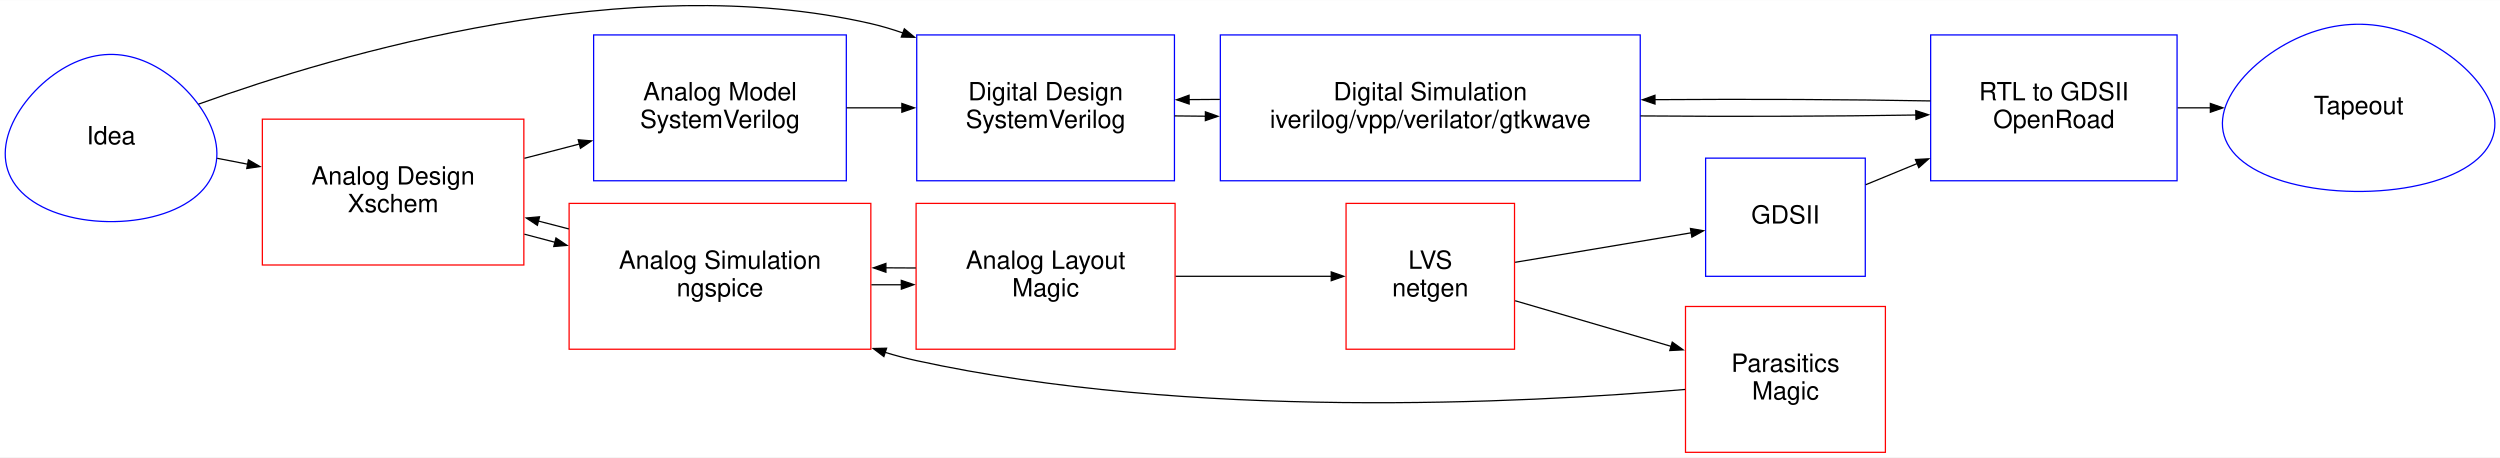
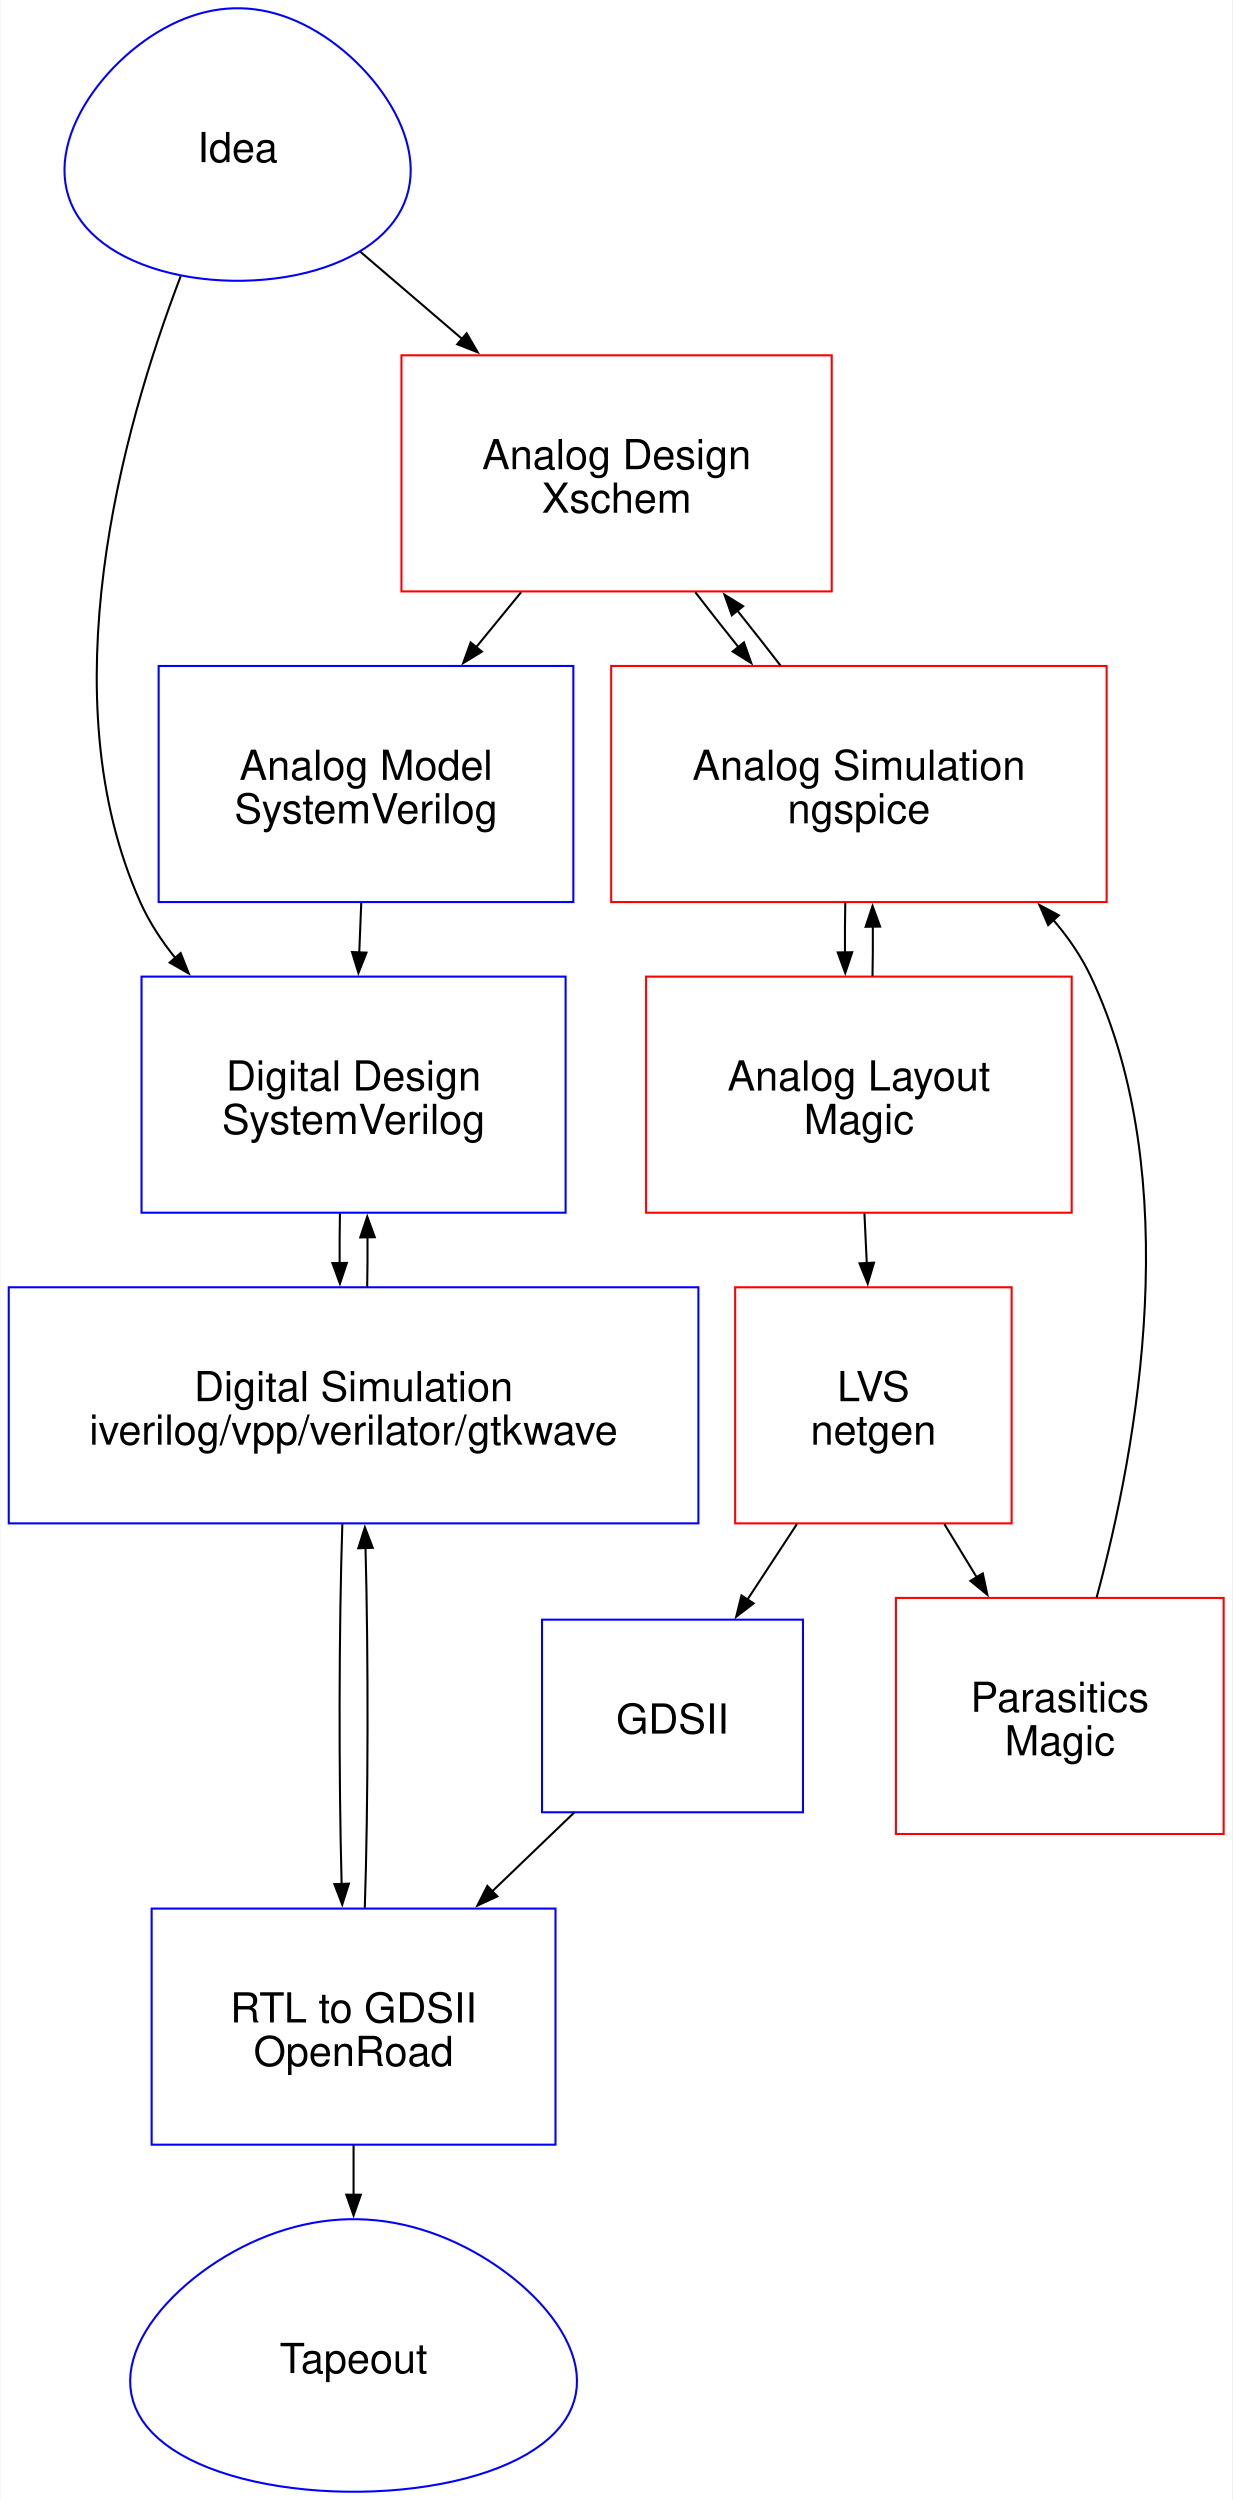
- <svg xmlns="http://www.w3.org/2000/svg" width="1989pt" height="364pt" viewBox="0.00 0.00 1988.55 363.65">
-   <g id="graph0" class="graph" transform="scale(1 1) rotate(0) translate(4 359.65)">
-     <polygon fill="white" stroke="none" points="-4,4 -4,-359.65 1984.55,-359.65 1984.55,4 -4,4" />
+ <svg xmlns="http://www.w3.org/2000/svg" width="595pt" height="1207pt" viewBox="0.00 0.00 594.62 1207.13">
+   <g id="graph0" class="graph" transform="scale(1 1) rotate(0) translate(4 1203.13)">
+     <polygon fill="white" stroke="none" points="-4,4 -4,-1203.13 590.62,-1203.13 590.62,4 -4,4" />
    <g id="node1" class="node">
-       <polygon fill="none" stroke="blue" points="92.13,-183.7 97.29,-184.06 102.39,-184.61 107.42,-185.33 112.35,-186.23 117.18,-187.31 121.86,-188.56 126.4,-189.97 130.77,-191.55 134.95,-193.3 138.93,-195.19 142.7,-197.24 146.24,-199.43 149.54,-201.76 152.6,-204.22 155.4,-206.81 157.94,-209.51 160.21,-212.33 162.2,-215.25 163.92,-218.27 165.37,-221.37 166.54,-224.55 167.44,-227.8 168.06,-231.11 168.42,-234.47 168.52,-237.88 168.36,-241.32 167.95,-244.78 167.3,-248.26 166.42,-251.74 165.33,-255.22 164.01,-258.68 162.5,-262.12 160.8,-265.53 158.92,-268.89 156.88,-272.2 154.68,-275.45 152.33,-278.63 149.85,-281.73 147.25,-284.75 144.54,-287.67 141.73,-290.49 138.83,-293.19 135.84,-295.78 132.79,-298.24 129.67,-300.57 126.49,-302.76 123.27,-304.81 120,-306.7 116.69,-308.45 113.36,-310.03 110,-311.44 106.62,-312.69 103.22,-313.77 99.8,-314.67 96.38,-315.39 92.94,-315.94 89.5,-316.3 86.06,-316.48 82.62,-316.48 79.17,-316.3 75.73,-315.94 72.3,-315.39 68.88,-314.67 65.46,-313.77 62.06,-312.69 58.68,-311.44 55.32,-310.03 51.98,-308.45 48.68,-306.7 45.41,-304.81 42.19,-302.76 39.01,-300.57 35.89,-298.24 32.83,-295.78 29.85,-293.19 26.95,-290.49 24.14,-287.67 21.43,-284.75 18.83,-281.73 16.35,-278.63 14,-275.45 11.8,-272.2 9.75,-268.89 7.88,-265.53 6.17,-262.12 4.66,-258.68 3.35,-255.22 2.25,-251.74 1.37,-248.26 0.73,-244.78 0.32,-241.32 0.16,-237.88 0.26,-234.47 0.62,-231.11 1.24,-227.8 2.14,-224.55 3.31,-221.37 4.75,-218.27 6.48,-215.25 8.47,-212.33 10.74,-209.51 13.28,-206.81 16.08,-204.22 19.13,-201.76 22.44,-199.43 25.98,-197.24 29.75,-195.19 33.73,-193.3 37.91,-191.55 42.28,-189.97 46.81,-188.56 51.5,-187.31 56.32,-186.23 61.26,-185.33 66.29,-184.61 71.39,-184.06 76.55,-183.7 81.74,-183.52 86.94,-183.52 92.13,-183.7" />
-       <text text-anchor="middle" x="84.34" y="-245" font-family="Helvetica,sans-Serif" font-size="20.00">Idea</text>
+       <polygon fill="none" stroke="blue" points="118.23,-1067.75 123.36,-1068.11 128.42,-1068.65 133.42,-1069.36 138.32,-1070.25 143.11,-1071.32 147.76,-1072.55 152.26,-1073.95 156.6,-1075.52 160.75,-1077.24 164.71,-1079.12 168.45,-1081.14 171.97,-1083.31 175.25,-1085.62 178.28,-1088.05 181.06,-1090.61 183.58,-1093.29 185.83,-1096.08 187.82,-1098.97 189.53,-1101.95 190.96,-1105.02 192.12,-1108.17 193.01,-1111.38 193.63,-1114.66 193.99,-1117.99 194.09,-1121.36 193.93,-1124.76 193.52,-1128.19 192.88,-1131.63 192.01,-1135.07 190.92,-1138.51 189.62,-1141.94 188.11,-1145.34 186.43,-1148.71 184.56,-1152.04 182.53,-1155.32 180.34,-1158.53 178.01,-1161.68 175.55,-1164.75 172.97,-1167.73 170.28,-1170.62 167.49,-1173.41 164.6,-1176.09 161.64,-1178.65 158.61,-1181.08 155.51,-1183.39 152.36,-1185.56 149.15,-1187.58 145.91,-1189.46 142.63,-1191.18 139.32,-1192.75 135.98,-1194.15 132.62,-1195.38 129.24,-1196.45 125.85,-1197.34 122.45,-1198.05 119.04,-1198.59 115.63,-1198.95 112.21,-1199.13 108.79,-1199.13 105.37,-1198.95 101.96,-1198.59 98.55,-1198.05 95.15,-1197.34 91.76,-1196.45 88.38,-1195.38 85.02,-1194.15 81.68,-1192.75 78.37,-1191.18 75.09,-1189.46 71.85,-1187.58 68.64,-1185.56 65.49,-1183.39 62.39,-1181.08 59.36,-1178.65 56.4,-1176.09 53.51,-1173.41 50.72,-1170.62 48.03,-1167.73 45.45,-1164.75 42.99,-1161.68 40.66,-1158.53 38.47,-1155.32 36.44,-1152.04 34.57,-1148.71 32.89,-1145.34 31.38,-1141.94 30.08,-1138.51 28.99,-1135.07 28.12,-1131.63 27.48,-1128.19 27.07,-1124.76 26.91,-1121.36 27.01,-1117.99 27.37,-1114.66 27.99,-1111.38 28.88,-1108.17 30.04,-1105.02 31.47,-1101.95 33.18,-1098.97 35.17,-1096.08 37.42,-1093.29 39.94,-1090.61 42.72,-1088.05 45.75,-1085.62 49.03,-1083.31 52.55,-1081.14 56.29,-1079.12 60.25,-1077.24 64.4,-1075.52 68.74,-1073.95 73.24,-1072.55 77.89,-1071.32 82.68,-1070.25 87.58,-1069.36 92.58,-1068.65 97.64,-1068.11 102.77,-1067.75 107.92,-1067.57 113.08,-1067.57 118.23,-1067.75" />
+       <text text-anchor="middle" x="110.5" y="-1124.85" font-family="Helvetica,sans-Serif" font-size="20.00">Idea</text>
    </g>
    <g id="node2" class="node">
-       <polygon fill="none" stroke="blue" points="930.18,-332 725.18,-332 725.18,-216 930.18,-216 930.18,-332" />
-       <text text-anchor="middle" x="827.68" y="-280" font-family="Helvetica,sans-Serif" font-size="20.00">Digital Design </text>
-       <text text-anchor="middle" x="827.68" y="-258" font-family="Helvetica,sans-Serif" font-size="20.00"> SystemVerilog</text>
+       <polygon fill="none" stroke="blue" points="268.88,-731.57 64.12,-731.57 64.12,-617.57 268.88,-617.57 268.88,-731.57" />
+       <text text-anchor="middle" x="166.5" y="-676.57" font-family="Helvetica,sans-Serif" font-size="20.00">Digital Design </text>
+       <text text-anchor="middle" x="166.5" y="-655.57" font-family="Helvetica,sans-Serif" font-size="20.00"> SystemVerilog</text>
    </g>
    <g id="edge9" class="edge">
-       <path fill="none" stroke="black" d="M153.84,-276.92C266.41,-317.47 497.17,-385.03 688.68,-341 697.16,-339.05 705.73,-336.5 714.23,-333.55" />
-       <polygon fill="black" stroke="black" points="715.34,-336.87 723.51,-330.12 712.92,-330.3 715.34,-336.87" />
+       <path fill="none" stroke="black" d="M83.01,-1069.72C54.32,-994.62 19.22,-866.5 63.5,-767.57 67.83,-757.9 73.72,-748.84 80.52,-740.45" />
+       <polygon fill="black" stroke="black" points="83,-742.94 86.91,-733.09 77.71,-738.35 83,-742.94" />
    </g>
    <g id="node6" class="node">
-       <polygon fill="none" stroke="red" points="412.68,-265 204.68,-265 204.68,-149 412.68,-149 412.68,-265" />
-       <text text-anchor="middle" x="308.68" y="-213" font-family="Helvetica,sans-Serif" font-size="20.00">Analog Design </text>
-       <text text-anchor="middle" x="308.68" y="-191" font-family="Helvetica,sans-Serif" font-size="20.00">Xschem</text>
+       <polygon fill="none" stroke="red" points="397.38,-1031.57 189.62,-1031.57 189.62,-917.57 397.38,-917.57 397.38,-1031.57" />
+       <text text-anchor="middle" x="293.5" y="-976.57" font-family="Helvetica,sans-Serif" font-size="20.00">Analog Design </text>
+       <text text-anchor="middle" x="293.5" y="-955.57" font-family="Helvetica,sans-Serif" font-size="20.00">Xschem</text>
    </g>
    <g id="edge8" class="edge">
-       <path fill="none" stroke="black" d="M168.76,-233.87C176.73,-232.33 184.89,-230.75 193.08,-229.16" />
-       <polygon fill="black" stroke="black" points="193.61,-232.63 202.76,-227.29 192.28,-225.75 193.61,-232.63" />
+       <path fill="none" stroke="black" d="M169.66,-1081.66C185.4,-1068.18 202.61,-1053.44 219.05,-1039.35" />
+       <polygon fill="black" stroke="black" points="221.1,-1042.2 226.42,-1033.04 216.55,-1036.89 221.1,-1042.2" />
    </g>
    <g id="node3" class="node">
-       <polygon fill="none" stroke="blue" points="1300.68,-332 966.68,-332 966.68,-216 1300.68,-216 1300.68,-332" />
-       <text text-anchor="middle" x="1133.68" y="-280" font-family="Helvetica,sans-Serif" font-size="20.00">Digital Simulation </text>
-       <text text-anchor="middle" x="1133.68" y="-258" font-family="Helvetica,sans-Serif" font-size="20.00"> iverilog/vpp/verilator/gtkwave</text>
+       <polygon fill="none" stroke="blue" points="333,-581.57 0,-581.57 0,-467.57 333,-467.57 333,-581.57" />
+       <text text-anchor="middle" x="166.5" y="-526.57" font-family="Helvetica,sans-Serif" font-size="20.00">Digital Simulation </text>
+       <text text-anchor="middle" x="166.5" y="-505.57" font-family="Helvetica,sans-Serif" font-size="20.00"> iverilog/vpp/verilator/gtkwave</text>
    </g>
    <g id="edge1" class="edge">
-       <path fill="none" stroke="black" d="M930.33,-267.59C938.34,-267.48 946.56,-267.39 954.88,-267.34" />
-       <polygon fill="black" stroke="black" points="954.8,-270.84 964.78,-267.28 954.76,-263.84 954.8,-270.84" />
+       <path fill="none" stroke="black" d="M159.92,-617.19C159.77,-609.31 159.72,-601.14 159.77,-593.08" />
+       <polygon fill="black" stroke="black" points="163.27,-593.34 159.91,-583.3 156.27,-593.25 163.27,-593.34" />
    </g>
    <g id="edge5" class="edge">
-       <path fill="none" stroke="black" d="M966.3,-280.72C957.99,-280.69 949.74,-280.63 941.65,-280.55" />
-       <polygon fill="black" stroke="black" points="941.88,-277.05 931.84,-280.43 941.8,-284.05 941.88,-277.05" />
+       <path fill="none" stroke="black" d="M173.07,-581.78C173.23,-589.67 173.28,-597.83 173.23,-605.9" />
+       <polygon fill="black" stroke="black" points="169.73,-605.63 173.1,-615.68 176.73,-605.73 169.73,-605.63" />
    </g>
    <g id="node4" class="node">
-       <polygon fill="none" stroke="blue" points="1727.68,-332 1531.68,-332 1531.68,-216 1727.68,-216 1727.68,-332" />
-       <text text-anchor="middle" x="1629.68" y="-280" font-family="Helvetica,sans-Serif" font-size="20.00">RTL to GDSII </text>
-       <text text-anchor="middle" x="1629.68" y="-258" font-family="Helvetica,sans-Serif" font-size="20.00">OpenRoad</text>
+       <polygon fill="none" stroke="blue" points="264,-281.57 69,-281.57 69,-167.57 264,-167.57 264,-281.57" />
+       <text text-anchor="middle" x="166.5" y="-226.57" font-family="Helvetica,sans-Serif" font-size="20.00">RTL to GDSII </text>
+       <text text-anchor="middle" x="166.5" y="-205.57" font-family="Helvetica,sans-Serif" font-size="20.00">OpenRoad</text>
    </g>
    <g id="edge2" class="edge">
-       <path fill="none" stroke="black" d="M1300.89,-267.58C1373.18,-266.97 1455.86,-267.21 1520.09,-268.3" />
-       <polygon fill="black" stroke="black" points="1519.87,-271.79 1529.94,-268.48 1520,-264.8 1519.87,-271.79" />
+       <path fill="none" stroke="black" d="M161.08,-467.17C159.43,-417.72 159.32,-345.75 160.74,-293.22" />
+       <polygon fill="black" stroke="black" points="164.23,-293.6 161.03,-283.5 157.23,-293.39 164.23,-293.6" />
    </g>
    <g id="edge4" class="edge">
-       <path fill="none" stroke="black" d="M1531.45,-279.5C1469.02,-280.7 1386.09,-281.04 1312.2,-280.51" />
-       <polygon fill="black" stroke="black" points="1312.43,-277.01 1302.4,-280.43 1312.38,-284.01 1312.43,-277.01" />
+       <path fill="none" stroke="black" d="M171.92,-281.99C173.57,-331.44 173.68,-403.41 172.26,-455.93" />
+       <polygon fill="black" stroke="black" points="168.77,-455.55 171.97,-465.65 175.77,-455.76 168.77,-455.55" />
    </g>
    <g id="node5" class="node">
-       <polygon fill="none" stroke="blue" points="1882.14,-207.7 1888.78,-208.06 1895.35,-208.61 1901.83,-209.33 1908.18,-210.23 1914.39,-211.31 1920.42,-212.56 1926.26,-213.97 1931.88,-215.55 1937.27,-217.3 1942.39,-219.19 1947.24,-221.24 1951.8,-223.43 1956.06,-225.76 1959.99,-228.22 1963.6,-230.81 1966.86,-233.51 1969.78,-236.33 1972.36,-239.25 1974.57,-242.27 1976.43,-245.37 1977.94,-248.55 1979.09,-251.8 1979.9,-255.11 1980.36,-258.47 1980.48,-261.88 1980.28,-265.32 1979.75,-268.78 1978.92,-272.26 1977.79,-275.74 1976.38,-279.22 1974.69,-282.68 1972.74,-286.12 1970.55,-289.53 1968.13,-292.89 1965.5,-296.2 1962.67,-299.45 1959.65,-302.63 1956.46,-305.73 1953.11,-308.75 1949.62,-311.67 1946,-314.49 1942.26,-317.19 1938.42,-319.78 1934.48,-322.24 1930.47,-324.57 1926.38,-326.76 1922.23,-328.81 1918.02,-330.7 1913.77,-332.45 1909.47,-334.03 1905.15,-335.44 1900.79,-336.69 1896.42,-337.77 1892.02,-338.67 1887.61,-339.39 1883.19,-339.94 1878.76,-340.3 1874.33,-340.48 1869.9,-340.48 1865.46,-340.3 1861.04,-339.94 1856.62,-339.39 1852.21,-338.67 1847.81,-337.77 1843.43,-336.69 1839.08,-335.44 1834.75,-334.03 1830.46,-332.45 1826.21,-330.7 1822,-328.81 1817.85,-326.76 1813.76,-324.57 1809.74,-322.24 1805.81,-319.78 1801.96,-317.19 1798.23,-314.49 1794.61,-311.67 1791.12,-308.75 1787.77,-305.73 1784.58,-302.63 1781.56,-299.45 1778.73,-296.2 1776.09,-292.89 1773.67,-289.53 1771.48,-286.12 1769.54,-282.68 1767.85,-279.22 1766.43,-275.74 1765.3,-272.26 1764.47,-268.78 1763.95,-265.32 1763.74,-261.88 1763.87,-258.47 1764.33,-255.11 1765.13,-251.8 1766.29,-248.55 1767.79,-245.37 1769.65,-242.27 1771.87,-239.25 1774.44,-236.33 1777.36,-233.51 1780.63,-230.81 1784.23,-228.22 1788.17,-225.76 1792.42,-223.43 1796.98,-221.24 1801.83,-219.19 1806.96,-217.3 1812.34,-215.55 1817.96,-213.97 1823.8,-212.56 1829.84,-211.31 1836.05,-210.23 1842.4,-209.33 1848.87,-208.61 1855.45,-208.06 1862.08,-207.7 1868.77,-207.52 1875.46,-207.52 1882.14,-207.7" />
-       <text text-anchor="middle" x="1872.11" y="-269" font-family="Helvetica,sans-Serif" font-size="20.00">Tapeout</text>
+       <polygon fill="none" stroke="blue" points="176.48,-0.18 183.09,-0.54 189.63,-1.08 196.08,-1.8 202.4,-2.69 208.58,-3.75 214.59,-4.99 220.4,-6.39 225.99,-7.95 231.35,-9.67 236.46,-11.55 241.29,-13.58 245.82,-15.74 250.06,-18.05 253.97,-20.49 257.56,-23.05 260.81,-25.72 263.72,-28.51 266.28,-31.4 268.49,-34.38 270.34,-37.45 271.84,-40.6 272.99,-43.82 273.79,-47.09 274.25,-50.42 274.37,-53.79 274.17,-57.19 273.65,-60.62 272.82,-64.06 271.69,-67.51 270.28,-70.95 268.6,-74.37 266.66,-77.78 264.49,-81.15 262.08,-84.47 259.46,-87.75 256.63,-90.97 253.63,-94.11 250.45,-97.18 247.12,-100.17 243.65,-103.06 240.04,-105.84 236.32,-108.52 232.5,-111.08 228.58,-113.52 224.59,-115.82 220.52,-117.99 216.38,-120.02 212.2,-121.89 207.96,-123.61 203.69,-125.18 199.38,-126.58 195.05,-127.81 190.69,-128.88 186.32,-129.77 181.93,-130.49 177.53,-131.03 173.12,-131.39 168.71,-131.57 164.29,-131.57 159.88,-131.39 155.47,-131.03 151.07,-130.49 146.68,-129.77 142.31,-128.88 137.95,-127.81 133.62,-126.58 129.31,-125.18 125.04,-123.61 120.8,-121.89 116.62,-120.02 112.48,-117.99 108.41,-115.82 104.42,-113.52 100.5,-111.08 96.68,-108.52 92.96,-105.84 89.35,-103.06 85.88,-100.17 82.55,-97.18 79.37,-94.11 76.37,-90.97 73.54,-87.75 70.92,-84.47 68.51,-81.15 66.34,-77.78 64.4,-74.37 62.72,-70.95 61.31,-67.51 60.18,-64.06 59.35,-60.62 58.83,-57.19 58.63,-53.79 58.75,-50.42 59.21,-47.09 60.01,-43.82 61.16,-40.6 62.66,-37.45 64.51,-34.38 66.72,-31.4 69.28,-28.51 72.19,-25.72 75.44,-23.05 79.03,-20.49 82.94,-18.05 87.18,-15.74 91.71,-13.58 96.54,-11.55 101.65,-9.67 107.01,-7.95 112.6,-6.39 118.41,-4.99 124.42,-3.75 130.6,-2.69 136.92,-1.8 143.37,-1.08 149.91,-0.54 156.52,-0.18 163.17,0 169.83,0 176.48,-0.18" />
+       <text text-anchor="middle" x="166.5" y="-57.28" font-family="Helvetica,sans-Serif" font-size="20.00">Tapeout</text>
    </g>
    <g id="edge3" class="edge">
-       <path fill="none" stroke="black" d="M1728.13,-274C1736.72,-274 1745.48,-274 1754.22,-274" />
-       <polygon fill="black" stroke="black" points="1754.16,-277.5 1764.16,-274 1754.16,-270.5 1754.16,-277.5" />
+       <path fill="none" stroke="black" d="M166.5,-167.41C166.5,-159.58 166.5,-151.44 166.5,-143.32" />
+       <polygon fill="black" stroke="black" points="170,-143.41 166.5,-133.41 163,-143.41 170,-143.41" />
    </g>
    <g id="node7" class="node">
-       <polygon fill="none" stroke="blue" points="669.18,-332 468.18,-332 468.18,-216 669.18,-216 669.18,-332" />
-       <text text-anchor="middle" x="568.68" y="-280" font-family="Helvetica,sans-Serif" font-size="20.00">Analog Model </text>
-       <text text-anchor="middle" x="568.68" y="-258" font-family="Helvetica,sans-Serif" font-size="20.00">SystemVerilog</text>
+       <polygon fill="none" stroke="blue" points="272.62,-881.57 72.38,-881.57 72.38,-767.57 272.62,-767.57 272.62,-881.57" />
+       <text text-anchor="middle" x="172.5" y="-826.57" font-family="Helvetica,sans-Serif" font-size="20.00">Analog Model </text>
+       <text text-anchor="middle" x="172.5" y="-805.57" font-family="Helvetica,sans-Serif" font-size="20.00">SystemVerilog</text>
    </g>
    <g id="edge6" class="edge">
-       <path fill="none" stroke="black" d="M413.13,-233.87C427.54,-237.61 442.39,-241.47 456.93,-245.24" />
-       <polygon fill="black" stroke="black" points="455.95,-248.6 466.51,-247.73 457.71,-241.83 455.95,-248.6" />
+       <path fill="none" stroke="black" d="M247.41,-917.19C240.3,-908.49 232.9,-899.45 225.65,-890.58" />
+       <polygon fill="black" stroke="black" points="228.46,-888.48 219.42,-882.96 223.04,-892.91 228.46,-888.48" />
    </g>
    <g id="node8" class="node">
-       <polygon fill="none" stroke="red" points="688.68,-198 448.68,-198 448.68,-82 688.68,-82 688.68,-198" />
-       <text text-anchor="middle" x="568.68" y="-146" font-family="Helvetica,sans-Serif" font-size="20.00">Analog Simulation </text>
-       <text text-anchor="middle" x="568.68" y="-124" font-family="Helvetica,sans-Serif" font-size="20.00">ngspice</text>
+       <polygon fill="none" stroke="red" points="530.12,-881.57 290.88,-881.57 290.88,-767.57 530.12,-767.57 530.12,-881.57" />
+       <text text-anchor="middle" x="410.5" y="-826.57" font-family="Helvetica,sans-Serif" font-size="20.00">Analog Simulation </text>
+       <text text-anchor="middle" x="410.5" y="-805.57" font-family="Helvetica,sans-Serif" font-size="20.00">ngspice</text>
    </g>
    <g id="edge10" class="edge">
-       <path fill="none" stroke="black" d="M413.13,-173.5C421.13,-171.35 429.27,-169.2 437.41,-167.08" />
-       <polygon fill="black" stroke="black" points="438.23,-170.48 447.04,-164.59 436.48,-163.7 438.23,-170.48" />
+       <path fill="none" stroke="black" d="M331.49,-917.19C338.19,-908.49 345.3,-899.45 352.4,-890.58" />
+       <polygon fill="black" stroke="black" points="354.99,-892.95 358.53,-882.96 349.54,-888.56 354.99,-892.95" />
    </g>
    <g id="edge7" class="edge">
-       <path fill="none" stroke="black" d="M669.41,-274C683.91,-274 698.93,-274 713.68,-274" />
-       <polygon fill="black" stroke="black" points="713.37,-277.5 723.37,-274 713.37,-270.5 713.37,-277.5" />
+       <path fill="none" stroke="black" d="M170.21,-767.19C169.89,-759.31 169.56,-751.14 169.24,-743.08" />
+       <polygon fill="black" stroke="black" points="172.74,-743.15 168.84,-733.3 165.75,-743.43 172.74,-743.15" />
    </g>
    <g id="edge18" class="edge">
-       <path fill="none" stroke="black" d="M448.5,-177.68C440.38,-179.82 432.21,-181.93 424.11,-183.99" />
-       <polygon fill="black" stroke="black" points="423.44,-180.55 414.6,-186.4 425.15,-187.34 423.44,-180.55" />
+       <path fill="none" stroke="black" d="M372.63,-881.78C365.93,-890.48 358.83,-899.52 351.73,-908.4" />
+       <polygon fill="black" stroke="black" points="349.14,-906.03 345.59,-916.01 354.59,-910.42 349.14,-906.03" />
    </g>
    <g id="node9" class="node">
-       <polygon fill="none" stroke="red" points="930.68,-198 724.68,-198 724.68,-82 930.68,-82 930.68,-198" />
-       <text text-anchor="middle" x="827.68" y="-146" font-family="Helvetica,sans-Serif" font-size="20.00">Analog Layout </text>
-       <text text-anchor="middle" x="827.68" y="-124" font-family="Helvetica,sans-Serif" font-size="20.00">Magic</text>
+       <polygon fill="none" stroke="red" points="513.25,-731.57 307.75,-731.57 307.75,-617.57 513.25,-617.57 513.25,-731.57" />
+       <text text-anchor="middle" x="410.5" y="-676.57" font-family="Helvetica,sans-Serif" font-size="20.00">Analog Layout </text>
+       <text text-anchor="middle" x="410.5" y="-655.57" font-family="Helvetica,sans-Serif" font-size="20.00">Magic</text>
    </g>
    <g id="edge11" class="edge">
-       <path fill="none" stroke="black" d="M689.15,-133.26C697.08,-133.24 705.05,-133.25 712.94,-133.29" />
-       <polygon fill="black" stroke="black" points="712.91,-136.79 722.93,-133.37 712.96,-129.79 712.91,-136.79" />
+       <path fill="none" stroke="black" d="M403.92,-767.19C403.77,-759.31 403.72,-751.14 403.77,-743.08" />
+       <polygon fill="black" stroke="black" points="407.27,-743.34 403.91,-733.3 400.27,-743.25 407.27,-743.34" />
    </g>
    <g id="edge17" class="edge">
-       <path fill="none" stroke="black" d="M724.45,-146.62C716.56,-146.7 708.54,-146.74 700.5,-146.75" />
-       <polygon fill="black" stroke="black" points="700.67,-143.25 690.66,-146.74 700.66,-150.25 700.67,-143.25" />
+       <path fill="none" stroke="black" d="M417.07,-731.78C417.23,-739.67 417.28,-747.83 417.23,-755.9" />
+       <polygon fill="black" stroke="black" points="413.73,-755.63 417.1,-765.68 420.73,-755.73 413.73,-755.63" />
    </g>
    <g id="node10" class="node">
-       <polygon fill="none" stroke="red" points="1200.68,-198 1066.68,-198 1066.68,-82 1200.68,-82 1200.68,-198" />
-       <text text-anchor="middle" x="1133.68" y="-146" font-family="Helvetica,sans-Serif" font-size="20.00">LVS</text>
-       <text text-anchor="middle" x="1133.68" y="-124" font-family="Helvetica,sans-Serif" font-size="20.00">netgen</text>
+       <polygon fill="none" stroke="red" points="484.25,-581.57 350.75,-581.57 350.75,-467.57 484.25,-467.57 484.25,-581.57" />
+       <text text-anchor="middle" x="417.5" y="-526.57" font-family="Helvetica,sans-Serif" font-size="20.00">LVS</text>
+       <text text-anchor="middle" x="417.5" y="-505.57" font-family="Helvetica,sans-Serif" font-size="20.00">netgen</text>
    </g>
    <g id="edge12" class="edge">
-       <path fill="none" stroke="black" d="M931.17,-140C971.63,-140 1017.34,-140 1054.99,-140" />
-       <polygon fill="black" stroke="black" points="1054.89,-143.5 1064.89,-140 1054.89,-136.5 1054.89,-143.5" />
+       <path fill="none" stroke="black" d="M413.17,-617.19C413.54,-609.31 413.93,-601.14 414.31,-593.08" />
+       <polygon fill="black" stroke="black" points="417.79,-593.45 414.77,-583.3 410.8,-593.12 417.79,-593.45" />
    </g>
    <g id="node11" class="node">
-       <polygon fill="none" stroke="red" points="1495.68,-116 1336.68,-116 1336.68,0 1495.68,0 1495.68,-116" />
-       <text text-anchor="middle" x="1416.18" y="-64" font-family="Helvetica,sans-Serif" font-size="20.00">Parasitics</text>
-       <text text-anchor="middle" x="1416.18" y="-42" font-family="Helvetica,sans-Serif" font-size="20.00">Magic</text>
+       <polygon fill="none" stroke="red" points="586.62,-431.57 428.38,-431.57 428.38,-317.57 586.62,-317.57 586.62,-431.57" />
+       <text text-anchor="middle" x="507.5" y="-376.57" font-family="Helvetica,sans-Serif" font-size="20.00">Parasitics</text>
+       <text text-anchor="middle" x="507.5" y="-355.57" font-family="Helvetica,sans-Serif" font-size="20.00">Magic</text>
    </g>
    <g id="edge15" class="edge">
-       <path fill="none" stroke="black" d="M1201.15,-120.57C1238.25,-109.72 1284.98,-96.06 1325.3,-84.27" />
-       <polygon fill="black" stroke="black" points="1326.15,-87.67 1334.77,-81.51 1324.19,-80.95 1326.15,-87.67" />
+       <path fill="none" stroke="black" d="M451.78,-467.19C456.91,-458.76 462.23,-450.01 467.46,-441.41" />
+       <polygon fill="black" stroke="black" points="470.32,-443.44 472.53,-433.08 464.34,-439.8 470.32,-443.44" />
    </g>
    <g id="node12" class="node">
-       <polygon fill="none" stroke="blue" points="1479.68,-234 1352.68,-234 1352.68,-140 1479.68,-140 1479.68,-234" />
-       <text text-anchor="middle" x="1416.18" y="-182" font-family="Helvetica,sans-Serif" font-size="20.00">GDSII</text>
+       <polygon fill="none" stroke="blue" points="383.5,-421.07 257.5,-421.07 257.5,-328.07 383.5,-328.07 383.5,-421.07" />
+       <text text-anchor="middle" x="320.5" y="-366.07" font-family="Helvetica,sans-Serif" font-size="20.00">GDSII</text>
    </g>
    <g id="edge13" class="edge">
-       <path fill="none" stroke="black" d="M1201.15,-151.14C1243.33,-158.21 1297.95,-167.36 1341.45,-174.65" />
-       <polygon fill="black" stroke="black" points="1340.61,-178.05 1351.05,-176.26 1341.77,-171.15 1340.61,-178.05" />
+       <path fill="none" stroke="black" d="M380.55,-467.19C372.69,-455.2 364.41,-442.56 356.58,-430.62" />
+       <polygon fill="black" stroke="black" points="359.66,-428.93 351.25,-422.49 353.81,-432.77 359.66,-428.93" />
    </g>
    <g id="edge16" class="edge">
-       <path fill="none" stroke="black" d="M1336.36,-50C1206.92,-39 941.99,-25.58 724.68,-73 716.51,-74.78 708.24,-77 700,-79.53" />
-       <polygon fill="black" stroke="black" points="699.05,-76.16 690.61,-82.56 701.21,-82.82 699.05,-76.16" />
+       <path fill="none" stroke="black" d="M525.29,-431.79C545.04,-504.76 568.5,-634.25 522.5,-731.57 517.87,-741.36 511.63,-750.46 504.45,-758.83" />
+       <polygon fill="black" stroke="black" points="501.9,-756.44 497.69,-766.16 507.04,-761.18 501.9,-756.44" />
    </g>
    <g id="edge14" class="edge">
-       <path fill="none" stroke="black" d="M1480.06,-212.87C1493.09,-218.23 1507.17,-224.02 1521.29,-229.83" />
-       <polygon fill="black" stroke="black" points="1519.58,-232.91 1530.16,-233.47 1522.24,-226.43 1519.58,-232.91" />
+       <path fill="none" stroke="black" d="M273.04,-327.95C260.52,-315.93 246.78,-302.72 233.45,-289.91" />
+       <polygon fill="black" stroke="black" points="235.94,-287.45 226.31,-283.04 231.09,-292.5 235.94,-287.45" />
    </g>
  </g>
</svg>
